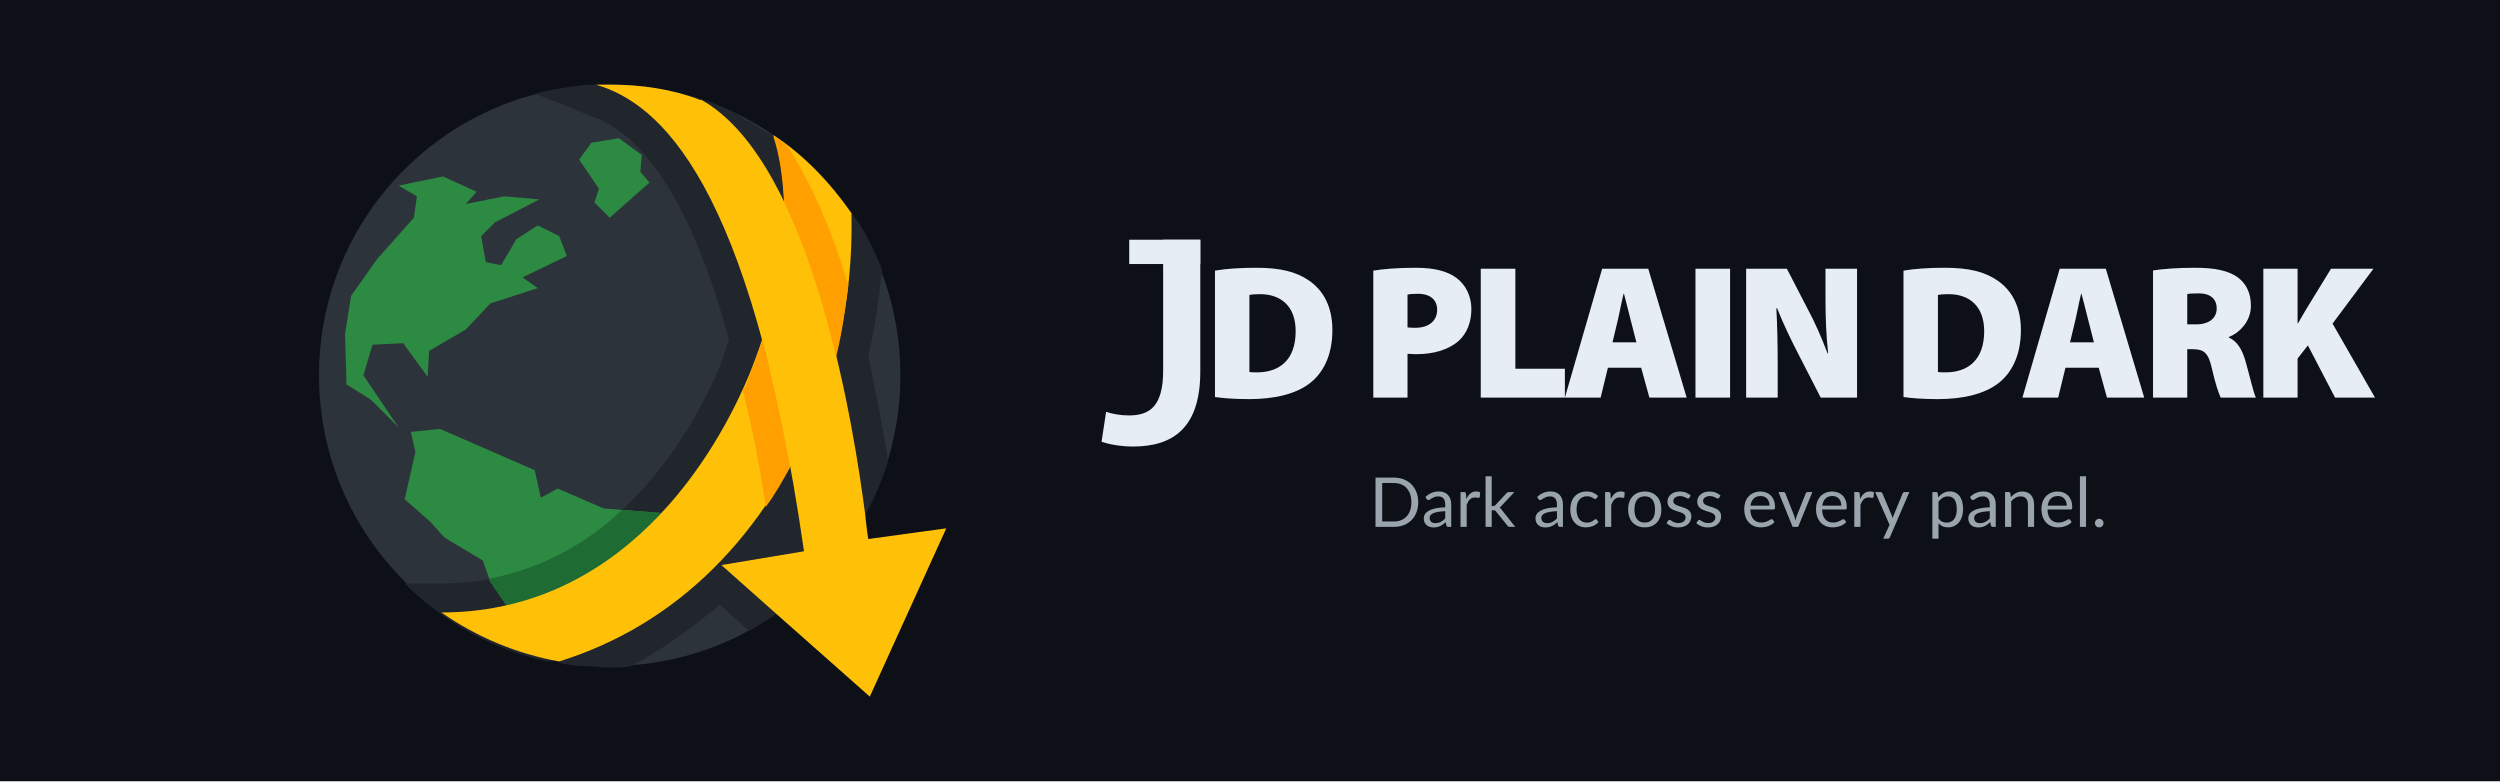
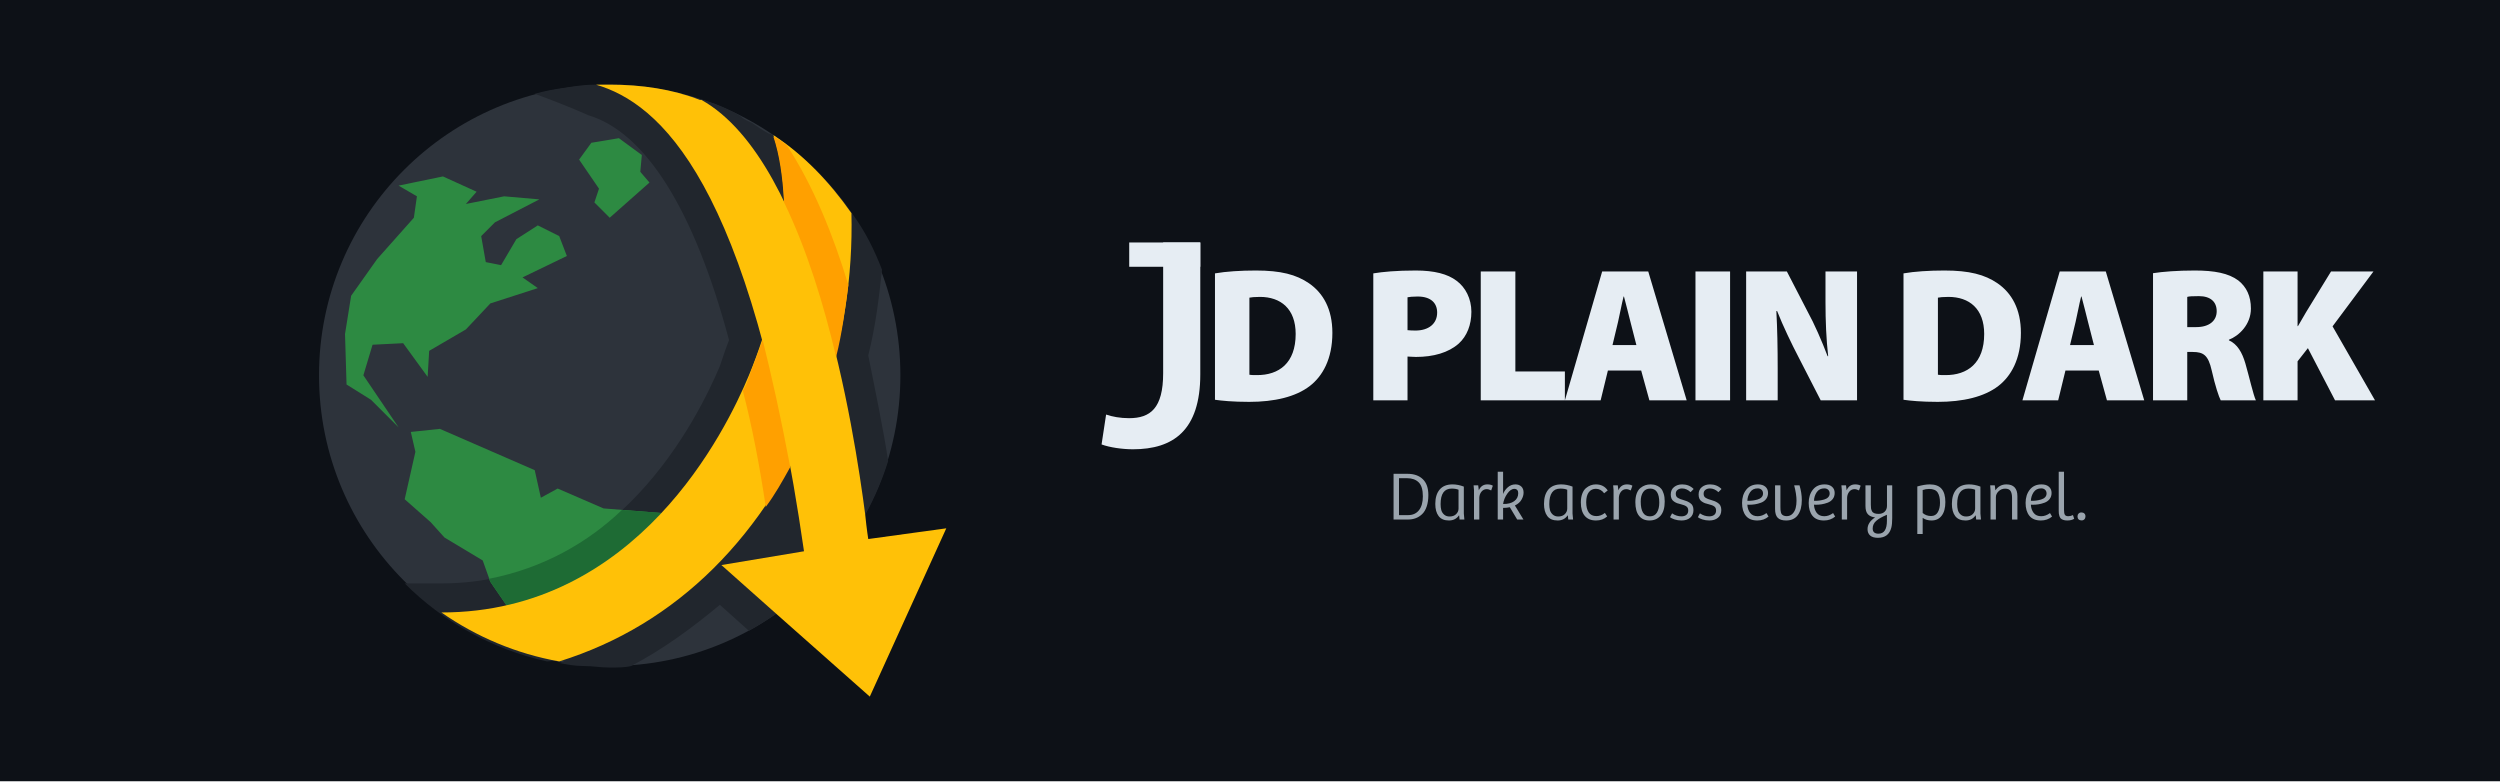
<svg xmlns="http://www.w3.org/2000/svg" width="1600" height="500" viewBox="0 0 1600 500" role="img" aria-label="JD PLAIN DARK">
  <rect width="1600" height="500" fill="#0d1117" />
  <svg x="165.0" y="15.0" width="470" height="470" viewBox="0 0 48 48">
    <path fill="#2d333b" d="M23 4A19 19 0 1 0 23 42A19 19 0 1 0 23 4Z" />
    <path fill="#21262d" d="M30.2,38l1.9,1.7c4.3-2.4,7.6-6.3,9.1-11.1c-0.3-2-0.8-4.4-1.3-6.9c0.5-2,0.7-3.8,0.9-5.6c-0.5-1.3-1.1-2.5-1.9-3.6c0,0,0,0,0,0c-1-1.5-2.2-2.8-3.5-3.9c-0.2,0-0.5-0.2-0.7-0.6c-0.3-0.2-0.6-0.4-0.9-0.6c0,0,0,0,0,0c0,0,0,0,0,0c-0.1-0.1-0.3-0.2-0.4-0.2c0,0,0,0,0,0c-0.4-0.2-0.8-0.5-1.1-0.7c-0.2-0.1-0.5-0.2-0.7-0.4c-0.1-0.1-0.2-0.1-0.3-0.2c0,0,0,0,0,0l0,0c-0.6-0.3-1.2-0.6-1.9-0.8c0,0,0,0,0,0C27.2,4.4,25.2,4,23,4c-0.1,0-0.2,0-0.3,0c-0.2,0.1-0.4,0.1-0.6,0c0,0,0,0,0,0c-0.7,0-1.4,0.1-2,0.2c0,0,0,0,0,0c-0.7,0.1-1.3,0.2-2,0.4C20.3,5.4,21.6,6,21.6,6c3.7,1.1,6.9,6.1,9.2,14.7c-0.2,0.5-0.4,1.1-0.6,1.7c-1.4,3.3-6.7,14.2-18.2,14.2l-2.4,0c0,0,0,0,0,0c2.5,2.5,5.7,4.3,9.3,5.1c1.1-0.1,1.5-0.1,0.8,0.1c0,0,0,0,0,0c0.5,0.1,1,0.2,1.6,0.2c0.6,0,1.1,0.1,1.7,0.1c0.5,0,1,0,1.4-0.1C26.5,40.9,28.4,39.5,30.2,38z" />
    <path fill="#2d8a42" d="M9.2,26.4l-1.8-1.8l-1.6-1l-0.1-3.3l0.4-2.5l1.7-2.4l2.4-2.7l0.2-1.4l-1.2-0.7l2.9-0.6l2.2,1l-0.7,0.8l2.5-0.5l2.3,0.2L15.5,13l-0.9,0.9l0.3,1.7l1,0.2l1-1.7l1.4-0.9l1.4,0.7l0.5,1.3l-2.9,1.4l1,0.7l-3.1,1L13.6,20l-2.4,1.4l-0.1,1.7l-1.6-2.2l-2,0.1l-0.6,2L9.2,26.4z M21.8,7.8l-0.8,1.1l1.3,1.9l-0.3,0.9l1,1l2.6-2.3l-0.6-0.7l0.1-1.1l-1.5-1.1L21.8,7.8z M14.7,35.1l0.5,1.4l1.1,1.6c4.3-1,7.6-3.4,10.1-6.1l-3.8-0.3l-3-1.3L18.5,31l-0.4-1.8l-6.2-2.7L10,26.7l0.3,1.3l-0.7,3.1l1.7,1.5l0.9,1L14.7,35.1z" />
    <path fill="#1e6b34" d="M26.4,32l-2.6-0.2c-2.2,2.1-5.1,3.8-8.7,4.5l0.1,0.2l1.1,1.6C20.6,37,24,34.6,26.4,32z" />
    <path fill="#FFC107" d="M36.7,24.9c1.6-4,2.2-8.5,2.1-12.5c-1.4-2-3.1-3.8-5.1-5.1c1.2,3.5,1,9.4-1.6,15.7c-1.5,3.6-7.3,15.5-20.1,15.5c2.3,1.6,4.9,2.7,7.7,3.2C27.4,39.3,33.2,33.5,36.7,24.9z" />
    <path fill="#FFC107" d="M45,33l-5,11l-6.1-5.4l-3.6-3.2l5.4-0.9C32.2,10.2,26.2,5.2,22.1,4c0.3,0,0.6,0,0.9,0c2.1,0,4.1,0.3,5.9,1L29,5c7.3,4.1,10,21.7,10.7,27.1c0.1,1,0.2,1.6,0.2,1.6L45,33z" />
    <path fill="#FFA000" d="M34.8,29c-0.5,0.9-1,1.8-1.6,2.6c-0.4-2.7-0.9-5.3-1.5-7.6c0.2-0.3,0.3-0.6,0.4-0.9c0.3-0.8,0.6-1.6,0.9-2.4C33.6,23.1,34.2,25.8,34.8,29z M38.6,17.1c-1-3.3-2.3-6.5-4-9.1c0,0-0.1-0.1-0.1-0.1c-0.3-0.2-0.5-0.4-0.8-0.5c0.4,1.2,0.6,2.6,0.7,4.3c1.5,3.1,2.6,6.7,3.4,10.1C38.2,20.2,38.4,18.6,38.6,17.1z" />
  </svg>
-   <g transform="translate(704.81 121.93) scale(0.64405)">
+   <g transform="translate(704.81 123.69) scale(0.64405)">
    <path d="M61.50 178.80C61.50 213.90 48.60 223.50 27.60 223.50C18.90 223.50 10.80 222.00 4.80 219.90L0.30 249.60C8.40 252.60 21.00 254.40 31.50 254.40C71.40 254.40 98.40 235.80 98.40 180.00L98.40 48.90L61.50 48.90ZM113.00 205.20C119.46 206.15 130.67 207.29 147.01 207.29C172.09 207.29 193.18 202.35 207.24 191.52C219.78 181.83 229.66 164.92 229.66 138.70C229.66 115.14 220.54 99.18 206.48 89.49C193.75 80.75 178.36 76.76 153.66 76.76C138.46 76.76 123.83 77.71 113.00 79.61ZM147.20 103.74C148.91 103.36 152.33 102.98 157.65 102.98C178.36 102.98 193.18 114.76 193.18 139.84C193.18 168.72 176.65 180.88 154.42 180.69C152.14 180.69 148.91 180.69 147.20 180.31ZM270.32 205.77L304.33 205.77L304.33 162.26C306.42 162.26 309.27 162.64 312.69 162.64C329.98 162.64 344.99 158.46 355.25 149.34C363.42 141.93 367.79 130.72 367.79 117.80C367.79 104.69 361.90 93.48 353.16 87.02C344.23 80.18 330.93 76.76 312.50 76.76C293.12 76.76 279.63 78.09 270.32 79.61ZM304.33 103.36C306.04 102.98 309.46 102.60 314.40 102.60C327.51 102.60 333.78 109.06 333.78 118.56C333.78 129.58 325.42 136.42 312.12 136.42C308.51 136.42 306.23 136.23 304.33 136.04ZM377.10 205.77L460.70 205.77L460.70 177.08L411.49 177.08L411.49 77.71L377.10 77.71ZM536.51 176.13L544.68 205.77L581.73 205.77L543.54 77.71L497.75 77.71L460.70 205.77L496.23 205.77L503.45 176.13ZM508.01 150.86L513.52 127.87C515.23 120.65 517.13 110.01 519.03 102.60L519.41 102.60C521.50 110.01 523.97 120.65 525.87 127.87L531.76 150.86ZM590.47 77.71L590.47 205.77L624.86 205.77L624.86 77.71ZM672.17 205.77L672.17 174.42C672.17 153.52 671.79 134.33 670.84 117.04L671.60 117.04C677.68 132.43 686.04 149.72 693.07 163.21L714.92 205.77L751.02 205.77L751.02 77.71L719.67 77.71L719.67 107.92C719.67 127.11 720.43 144.97 722.33 161.88L721.76 161.88C716.06 146.87 708.65 129.77 701.62 117.04L681.29 77.71L640.82 77.71L640.82 205.77ZM797.19 205.20C803.65 206.15 814.86 207.29 831.20 207.29C856.28 207.29 877.37 202.35 891.43 191.52C903.97 181.83 913.85 164.92 913.85 138.70C913.85 115.14 904.73 99.18 890.67 89.49C877.94 80.75 862.55 76.76 837.85 76.76C822.65 76.76 808.02 77.71 797.19 79.61ZM831.39 103.74C833.10 103.36 836.52 102.98 841.84 102.98C862.55 102.98 877.37 114.76 877.37 139.84C877.37 168.72 860.84 180.88 838.61 180.69C836.33 180.69 833.10 180.69 831.39 180.31ZM991.18 176.13L999.35 205.77L1036.40 205.77L998.21 77.71L952.42 77.71L915.37 205.77L950.90 205.77L958.12 176.13ZM962.68 150.86L968.19 127.87C969.90 120.65 971.80 110.01 973.70 102.60L974.08 102.60C976.17 110.01 978.64 120.65 980.54 127.87L986.43 150.86ZM1045.14 205.77L1079.15 205.77L1079.15 157.70L1084.66 157.70C1095.30 157.70 1100.05 160.93 1103.47 176.13C1107.08 192.09 1110.50 201.97 1112.40 205.77L1147.36 205.77C1144.89 200.83 1140.71 182.21 1136.91 169.10C1133.68 158.08 1128.93 149.91 1120.57 146.11L1120.57 145.54C1130.45 141.74 1142.42 130.53 1142.42 114.57C1142.42 102.22 1138.05 93.10 1129.88 86.64C1120.19 79.42 1106.13 76.76 1086.56 76.76C1069.46 76.76 1054.83 77.90 1045.14 79.42ZM1079.15 102.98C1080.86 102.41 1084.28 102.22 1090.74 102.22C1102.14 102.22 1108.41 107.73 1108.41 117.23C1108.41 126.73 1101.00 133.00 1088.08 133.00L1079.15 133.00ZM1154.77 205.77L1188.78 205.77L1188.78 167.01L1199.04 153.90L1226.02 205.77L1265.73 205.77L1223.55 132.24L1264.21 77.71L1222.03 77.71L1197.33 117.99C1194.67 122.55 1191.82 127.30 1189.16 132.05L1188.78 132.05L1188.78 77.71L1154.77 77.71Z" fill="#e6edf3" />
    <path d="M27.78 48.9 h70.62 v24.14 h-70.62 Z" fill="#e6edf3" />
  </g>
-   <path d="M907.66 321.45L907.66 321.45Q907.66 324.99 906.54 327.90Q905.41 330.80 903.37 332.87Q901.32 334.94 898.45 336.07Q895.58 337.20 892.10 337.20L892.10 337.20L880.33 337.20L880.33 305.68L892.10 305.68Q895.58 305.68 898.45 306.81Q901.32 307.94 903.37 310.02Q905.41 312.10 906.54 315.01Q907.66 317.91 907.66 321.45ZM903.28 321.45L903.28 321.45Q903.28 318.55 902.49 316.26Q901.70 313.97 900.24 312.39Q898.79 310.80 896.72 309.97Q894.66 309.13 892.10 309.13L892.10 309.13L884.60 309.13L884.60 333.75L892.10 333.75Q894.66 333.75 896.72 332.91Q898.79 332.08 900.24 330.51Q901.70 328.93 902.49 326.64Q903.28 324.36 903.28 321.45ZM924.95 331.79L924.95 327.17Q922.24 327.26 920.34 327.60Q918.44 327.94 917.24 328.49Q916.04 329.04 915.50 329.79Q914.96 330.54 914.96 331.46L914.96 331.46Q914.96 332.34 915.25 332.98Q915.53 333.62 916.03 334.03Q916.52 334.43 917.19 334.62Q917.87 334.81 918.64 334.81L918.64 334.81Q919.67 334.81 920.53 334.60Q921.39 334.39 922.14 333.99Q922.90 333.60 923.60 333.05Q924.29 332.50 924.95 331.79L924.95 331.79ZM913.00 319.32L912.30 318.06Q914.15 316.28 916.28 315.40Q918.42 314.52 921.01 314.52L921.01 314.52Q922.88 314.52 924.33 315.14Q925.79 315.75 926.78 316.85Q927.77 317.95 928.27 319.52Q928.78 321.08 928.78 322.95L928.78 322.95L928.78 337.20L927.04 337.20Q926.47 337.20 926.16 337.02Q925.85 336.83 925.68 336.28L925.68 336.28L925.24 334.17Q924.36 334.98 923.52 335.61Q922.68 336.24 921.76 336.67Q920.84 337.09 919.79 337.33Q918.75 337.56 917.47 337.56L917.47 337.56Q916.17 337.56 915.03 337.19Q913.88 336.83 913.04 336.10Q912.19 335.38 911.69 334.27Q911.20 333.16 911.20 331.64L911.20 331.64Q911.20 330.32 911.93 329.10Q912.65 327.88 914.28 326.93Q915.91 325.98 918.53 325.38Q921.14 324.77 924.95 324.69L924.95 324.69L924.95 322.95Q924.95 320.35 923.83 319.02Q922.71 317.69 920.55 317.69L920.55 317.69Q919.10 317.69 918.12 318.05Q917.14 318.42 916.42 318.87Q915.71 319.32 915.19 319.68Q914.68 320.04 914.17 320.04L914.17 320.04Q913.77 320.04 913.49 319.84Q913.20 319.63 913.00 319.32L913.00 319.32ZM938.19 316.00L938.46 319.38Q939.51 317.10 941.05 315.81Q942.59 314.52 944.82 314.52L944.82 314.52Q945.52 314.52 946.17 314.68Q946.82 314.83 947.32 315.16L947.32 315.16L947.04 318.09Q946.91 318.64 946.38 318.64L946.38 318.64Q946.07 318.64 945.48 318.50Q944.88 318.37 944.13 318.37L944.13 318.37Q943.08 318.37 942.25 318.68Q941.43 318.99 940.78 319.59Q940.13 320.20 939.61 321.09Q939.10 321.98 938.68 323.12L938.68 323.12L938.68 337.20L934.74 337.20L934.74 314.92L936.98 314.92Q937.62 314.92 937.86 315.16Q938.11 315.40 938.19 316.00L938.19 316.00ZM950.76 304.80L954.69 304.80L954.69 323.87L955.71 323.87Q956.15 323.87 956.44 323.75Q956.74 323.63 957.07 323.26L957.07 323.26L964.11 315.71Q964.42 315.34 964.76 315.13Q965.10 314.92 965.67 314.92L965.67 314.92L969.21 314.92L961.01 323.65Q960.41 324.40 959.73 324.82L959.73 324.82Q960.13 325.08 960.45 325.42Q960.77 325.76 961.05 326.20L961.05 326.20L969.76 337.20L966.27 337.20Q965.76 337.20 965.40 337.04Q965.03 336.87 964.77 336.43L964.77 336.43L957.44 327.30Q957.11 326.84 956.79 326.70Q956.48 326.56 955.82 326.56L955.82 326.56L954.69 326.56L954.69 337.20L950.76 337.20L950.76 304.80ZM996.45 331.79L996.45 327.17Q993.74 327.26 991.84 327.60Q989.94 327.94 988.74 328.49Q987.54 329.04 987.00 329.79Q986.46 330.54 986.46 331.46L986.46 331.46Q986.46 332.34 986.75 332.98Q987.03 333.62 987.53 334.03Q988.02 334.43 988.69 334.62Q989.37 334.81 990.14 334.81L990.14 334.81Q991.17 334.81 992.03 334.60Q992.89 334.39 993.64 333.99Q994.40 333.60 995.10 333.05Q995.79 332.50 996.45 331.79L996.45 331.79ZM984.50 319.32L983.80 318.06Q985.65 316.28 987.78 315.40Q989.92 314.52 992.51 314.52L992.51 314.52Q994.38 314.52 995.83 315.14Q997.29 315.75 998.28 316.85Q999.27 317.95 999.77 319.52Q1000.28 321.08 1000.28 322.95L1000.28 322.95L1000.28 337.20L998.54 337.20Q997.97 337.20 997.66 337.02Q997.35 336.83 997.18 336.28L997.18 336.28L996.74 334.17Q995.86 334.98 995.02 335.61Q994.18 336.24 993.26 336.67Q992.34 337.09 991.29 337.33Q990.25 337.56 988.97 337.56L988.97 337.56Q987.67 337.56 986.53 337.19Q985.38 336.83 984.54 336.10Q983.69 335.38 983.19 334.27Q982.70 333.16 982.70 331.64L982.70 331.64Q982.70 330.32 983.43 329.10Q984.15 327.88 985.78 326.93Q987.41 325.98 990.03 325.38Q992.64 324.77 996.45 324.69L996.45 324.69L996.45 322.95Q996.45 320.35 995.33 319.02Q994.21 317.69 992.05 317.69L992.05 317.69Q990.60 317.69 989.62 318.05Q988.64 318.42 987.92 318.87Q987.21 319.32 986.69 319.68Q986.18 320.04 985.67 320.04L985.67 320.04Q985.27 320.04 984.99 319.84Q984.70 319.63 984.50 319.32L984.50 319.32ZM1022.78 317.47L1021.75 318.88Q1021.57 319.12 1021.40 319.25Q1021.22 319.38 1020.91 319.38L1020.91 319.38Q1020.58 319.38 1020.19 319.11Q1019.79 318.83 1019.21 318.50Q1018.63 318.17 1017.78 317.90Q1016.93 317.62 1015.70 317.62L1015.70 317.62Q1014.05 317.62 1012.80 318.21Q1011.54 318.79 1010.70 319.89Q1009.85 320.99 1009.42 322.55Q1008.99 324.11 1008.99 326.05L1008.99 326.05Q1008.99 328.07 1009.45 329.65Q1009.91 331.22 1010.76 332.29Q1011.61 333.35 1012.81 333.92Q1014.01 334.48 1015.50 334.48L1015.50 334.48Q1016.93 334.48 1017.86 334.14Q1018.78 333.79 1019.38 333.38Q1019.99 332.96 1020.40 332.62Q1020.80 332.28 1021.20 332.28L1021.20 332.28Q1021.68 332.28 1021.95 332.65L1021.95 332.65L1023.05 334.08Q1022.32 334.98 1021.40 335.62Q1020.47 336.26 1019.41 336.69Q1018.34 337.12 1017.17 337.31Q1016.01 337.51 1014.80 337.51L1014.80 337.51Q1012.71 337.51 1010.92 336.74Q1009.12 335.97 1007.80 334.51Q1006.48 333.05 1005.73 330.91Q1004.99 328.78 1004.99 326.05L1004.99 326.05Q1004.99 323.56 1005.68 321.45Q1006.37 319.34 1007.70 317.81Q1009.03 316.28 1010.98 315.42Q1012.93 314.57 1015.46 314.57L1015.46 314.57Q1017.81 314.57 1019.61 315.33Q1021.40 316.08 1022.78 317.47L1022.78 317.47ZM1030.70 316.00L1030.97 319.38Q1032.02 317.10 1033.56 315.81Q1035.10 314.52 1037.33 314.52L1037.33 314.52Q1038.03 314.52 1038.68 314.68Q1039.33 314.83 1039.83 315.16L1039.83 315.16L1039.55 318.09Q1039.42 318.64 1038.89 318.64L1038.89 318.64Q1038.58 318.64 1037.99 318.50Q1037.39 318.37 1036.64 318.37L1036.64 318.37Q1035.59 318.37 1034.76 318.68Q1033.94 318.99 1033.29 319.59Q1032.64 320.20 1032.12 321.09Q1031.61 321.98 1031.19 323.12L1031.19 323.12L1031.19 337.20L1027.25 337.20L1027.25 314.92L1029.49 314.92Q1030.13 314.92 1030.37 315.16Q1030.62 315.40 1030.70 316.00L1030.70 316.00ZM1052.66 314.57L1052.66 314.57Q1055.10 314.57 1057.06 315.38Q1059.02 316.19 1060.40 317.69Q1061.79 319.19 1062.53 321.31Q1063.26 323.43 1063.26 326.05L1063.26 326.05Q1063.26 328.69 1062.53 330.80Q1061.79 332.91 1060.40 334.41Q1059.02 335.91 1057.06 336.71Q1055.10 337.51 1052.66 337.51L1052.66 337.51Q1050.20 337.51 1048.23 336.71Q1046.26 335.91 1044.87 334.41Q1043.49 332.91 1042.75 330.80Q1042.01 328.69 1042.01 326.05L1042.01 326.05Q1042.01 323.43 1042.75 321.31Q1043.49 319.19 1044.87 317.69Q1046.26 316.19 1048.23 315.38Q1050.20 314.57 1052.66 314.57ZM1052.66 334.45L1052.66 334.45Q1055.96 334.45 1057.59 332.24Q1059.22 330.03 1059.22 326.07L1059.22 326.07Q1059.22 322.09 1057.59 319.87Q1055.96 317.65 1052.66 317.65L1052.66 317.65Q1050.99 317.65 1049.75 318.22Q1048.50 318.79 1047.68 319.87Q1046.85 320.95 1046.45 322.52Q1046.04 324.09 1046.04 326.07L1046.04 326.07Q1046.04 330.03 1047.68 332.24Q1049.32 334.45 1052.66 334.45ZM1082.07 317.16L1081.19 318.59Q1080.93 319.08 1080.38 319.08L1080.38 319.08Q1080.05 319.08 1079.63 318.83Q1079.21 318.59 1078.61 318.30Q1078.00 318.00 1077.17 317.75Q1076.33 317.49 1075.19 317.49L1075.19 317.49Q1074.20 317.49 1073.41 317.75Q1072.61 318.00 1072.05 318.44Q1071.49 318.88 1071.20 319.46Q1070.90 320.04 1070.90 320.73L1070.90 320.73Q1070.90 321.58 1071.39 322.16Q1071.89 322.73 1072.70 323.15Q1073.52 323.56 1074.55 323.88Q1075.58 324.20 1076.67 324.57Q1077.76 324.93 1078.80 325.37Q1079.83 325.81 1080.64 326.47Q1081.46 327.13 1081.95 328.09Q1082.45 329.04 1082.45 330.38L1082.45 330.38Q1082.45 331.92 1081.90 333.23Q1081.35 334.54 1080.27 335.50Q1079.19 336.46 1077.63 337.01Q1076.07 337.56 1074.02 337.56L1074.02 337.56Q1071.69 337.56 1069.80 336.80Q1067.91 336.04 1066.59 334.85L1066.59 334.85L1067.51 333.35Q1067.69 333.07 1067.93 332.91Q1068.17 332.76 1068.54 332.76L1068.54 332.76Q1068.94 332.76 1069.38 333.07Q1069.82 333.38 1070.45 333.75Q1071.07 334.12 1071.98 334.43Q1072.88 334.74 1074.22 334.74L1074.22 334.74Q1075.36 334.74 1076.22 334.44Q1077.08 334.15 1077.65 333.64Q1078.22 333.13 1078.50 332.47Q1078.77 331.81 1078.77 331.07L1078.77 331.07Q1078.77 330.14 1078.28 329.54Q1077.78 328.93 1076.97 328.50Q1076.16 328.07 1075.11 327.76Q1074.07 327.44 1072.98 327.08Q1071.89 326.73 1070.84 326.28Q1069.80 325.83 1068.98 325.15Q1068.17 324.47 1067.68 323.47Q1067.18 322.46 1067.18 321.03L1067.18 321.03Q1067.18 319.76 1067.71 318.58Q1068.24 317.40 1069.25 316.51Q1070.26 315.62 1071.73 315.09Q1073.21 314.57 1075.10 314.57L1075.10 314.57Q1077.30 314.57 1079.05 315.26Q1080.80 315.95 1082.07 317.16L1082.07 317.16ZM1101.13 317.16L1100.25 318.59Q1099.98 319.08 1099.43 319.08L1099.43 319.08Q1099.10 319.08 1098.68 318.83Q1098.27 318.59 1097.66 318.30Q1097.06 318.00 1096.22 317.75Q1095.38 317.49 1094.24 317.49L1094.24 317.49Q1093.25 317.49 1092.46 317.75Q1091.67 318.00 1091.11 318.44Q1090.54 318.88 1090.25 319.46Q1089.95 320.04 1089.95 320.73L1089.95 320.73Q1089.95 321.58 1090.45 322.16Q1090.94 322.73 1091.75 323.15Q1092.57 323.56 1093.60 323.88Q1094.64 324.20 1095.73 324.57Q1096.81 324.93 1097.85 325.37Q1098.88 325.81 1099.70 326.47Q1100.51 327.13 1101.01 328.09Q1101.50 329.04 1101.50 330.38L1101.50 330.38Q1101.50 331.92 1100.95 333.23Q1100.40 334.54 1099.32 335.50Q1098.24 336.46 1096.68 337.01Q1095.12 337.56 1093.07 337.56L1093.07 337.56Q1090.74 337.56 1088.85 336.80Q1086.96 336.04 1085.64 334.85L1085.64 334.85L1086.56 333.35Q1086.74 333.07 1086.98 332.91Q1087.22 332.76 1087.60 332.76L1087.60 332.76Q1087.99 332.76 1088.43 333.07Q1088.87 333.38 1089.50 333.75Q1090.13 334.12 1091.03 334.43Q1091.93 334.74 1093.27 334.74L1093.27 334.74Q1094.42 334.74 1095.27 334.44Q1096.13 334.15 1096.70 333.64Q1097.28 333.13 1097.55 332.47Q1097.83 331.81 1097.83 331.07L1097.83 331.07Q1097.83 330.14 1097.33 329.54Q1096.84 328.93 1096.02 328.50Q1095.21 328.07 1094.16 327.76Q1093.12 327.44 1092.03 327.08Q1090.94 326.73 1089.90 326.28Q1088.85 325.83 1088.04 325.15Q1087.22 324.47 1086.73 323.47Q1086.23 322.46 1086.23 321.03L1086.23 321.03Q1086.23 319.76 1086.76 318.58Q1087.29 317.40 1088.30 316.51Q1089.31 315.62 1090.79 315.09Q1092.26 314.57 1094.15 314.57L1094.15 314.57Q1096.35 314.57 1098.10 315.26Q1099.85 315.95 1101.13 317.16L1101.13 317.16ZM1120.31 323.63L1132.50 323.63Q1132.50 322.27 1132.11 321.13Q1131.73 320.00 1130.99 319.18Q1130.25 318.35 1129.20 317.90Q1128.14 317.45 1126.80 317.45L1126.80 317.45Q1123.98 317.45 1122.35 319.09Q1120.71 320.73 1120.31 323.63L1120.31 323.63ZM1134.57 332.65L1135.67 334.08Q1134.94 334.96 1133.93 335.61Q1132.92 336.26 1131.76 336.68Q1130.61 337.09 1129.37 337.30Q1128.14 337.51 1126.93 337.51L1126.93 337.51Q1124.62 337.51 1122.67 336.73Q1120.73 335.95 1119.31 334.44Q1117.89 332.94 1117.10 330.71Q1116.31 328.49 1116.31 325.61L1116.31 325.61Q1116.31 323.28 1117.02 321.25Q1117.74 319.23 1119.08 317.75Q1120.42 316.26 1122.36 315.41Q1124.29 314.57 1126.71 314.57L1126.71 314.57Q1128.71 314.57 1130.42 315.24Q1132.12 315.91 1133.37 317.17Q1134.61 318.44 1135.31 320.30Q1136.02 322.16 1136.02 324.53L1136.02 324.53Q1136.02 325.46 1135.82 325.76Q1135.62 326.07 1135.07 326.07L1135.07 326.07L1120.18 326.07Q1120.24 328.18 1120.76 329.75Q1121.28 331.31 1122.20 332.35Q1123.13 333.40 1124.40 333.92Q1125.68 334.43 1127.26 334.43L1127.26 334.43Q1128.74 334.43 1129.80 334.09Q1130.87 333.75 1131.64 333.35Q1132.41 332.96 1132.93 332.62Q1133.44 332.28 1133.82 332.28L1133.82 332.28Q1134.30 332.28 1134.57 332.65L1134.57 332.65ZM1156.85 314.92L1159.91 314.92L1150.82 337.20L1147.30 337.20L1138.22 314.92L1141.41 314.92Q1141.89 314.92 1142.20 315.16Q1142.51 315.40 1142.62 315.73L1142.62 315.73L1148.27 330.08Q1148.54 330.89 1148.73 331.66Q1148.93 332.43 1149.11 333.20L1149.11 333.20Q1149.28 332.43 1149.48 331.66Q1149.68 330.89 1149.97 330.08L1149.97 330.08L1155.69 315.73Q1155.82 315.38 1156.13 315.15Q1156.43 314.92 1156.85 314.92L1156.85 314.92ZM1166.25 323.63L1178.43 323.63Q1178.43 322.27 1178.05 321.13Q1177.66 320.00 1176.93 319.18Q1176.19 318.35 1175.13 317.90Q1174.08 317.45 1172.74 317.45L1172.74 317.45Q1169.92 317.45 1168.28 319.09Q1166.64 320.73 1166.25 323.63L1166.25 323.63ZM1180.50 332.65L1181.60 334.08Q1180.88 334.96 1179.86 335.61Q1178.85 336.26 1177.70 336.68Q1176.54 337.09 1175.31 337.30Q1174.08 337.51 1172.87 337.51L1172.87 337.51Q1170.56 337.51 1168.61 336.73Q1166.66 335.95 1165.24 334.44Q1163.83 332.94 1163.03 330.71Q1162.24 328.49 1162.24 325.61L1162.24 325.61Q1162.24 323.28 1162.96 321.25Q1163.67 319.23 1165.01 317.75Q1166.36 316.26 1168.29 315.41Q1170.23 314.57 1172.65 314.57L1172.65 314.57Q1174.65 314.57 1176.36 315.24Q1178.06 315.91 1179.30 317.17Q1180.55 318.44 1181.25 320.30Q1181.95 322.16 1181.95 324.53L1181.95 324.53Q1181.95 325.46 1181.76 325.76Q1181.56 326.07 1181.01 326.07L1181.01 326.07L1166.11 326.07Q1166.18 328.18 1166.70 329.75Q1167.21 331.31 1168.14 332.35Q1169.06 333.40 1170.34 333.92Q1171.61 334.43 1173.20 334.43L1173.20 334.43Q1174.67 334.43 1175.74 334.09Q1176.81 333.75 1177.58 333.35Q1178.35 332.96 1178.86 332.62Q1179.38 332.28 1179.75 332.28L1179.75 332.28Q1180.24 332.28 1180.50 332.65L1180.50 332.65ZM1190.20 316.00L1190.47 319.38Q1191.52 317.10 1193.06 315.81Q1194.60 314.52 1196.83 314.52L1196.83 314.52Q1197.53 314.52 1198.18 314.68Q1198.83 314.83 1199.33 315.16L1199.33 315.16L1199.05 318.09Q1198.92 318.64 1198.39 318.64L1198.39 318.64Q1198.08 318.64 1197.49 318.50Q1196.89 318.37 1196.14 318.37L1196.14 318.37Q1195.09 318.37 1194.26 318.68Q1193.44 318.99 1192.79 319.59Q1192.14 320.20 1191.62 321.09Q1191.11 321.98 1190.69 323.12L1190.69 323.12L1190.69 337.20L1186.75 337.20L1186.75 314.92L1188.99 314.92Q1189.63 314.92 1189.87 315.16Q1190.12 315.40 1190.20 316.00L1190.20 316.00ZM1218.89 314.92L1221.99 314.92L1209.56 343.78Q1209.37 344.22 1209.07 344.49Q1208.77 344.75 1208.16 344.75L1208.16 344.75L1205.25 344.75L1209.32 335.91L1200.13 314.92L1203.51 314.92Q1204.02 314.92 1204.32 315.17Q1204.61 315.42 1204.72 315.73L1204.72 315.73L1210.69 329.77Q1211.04 330.69 1211.28 331.70L1211.28 331.70Q1211.59 330.67 1211.94 329.75L1211.94 329.75L1217.73 315.73Q1217.86 315.38 1218.18 315.15Q1218.50 314.92 1218.89 314.92L1218.89 314.92ZM1240.65 321.06L1240.65 331.84Q1241.73 333.29 1243.00 333.88Q1244.28 334.48 1245.86 334.48L1245.86 334.48Q1248.99 334.48 1250.66 332.25Q1252.33 330.03 1252.33 325.92L1252.33 325.92Q1252.33 323.74 1251.95 322.18Q1251.56 320.62 1250.84 319.62Q1250.11 318.61 1249.05 318.15Q1248.00 317.69 1246.66 317.69L1246.66 317.69Q1244.74 317.69 1243.30 318.57Q1241.86 319.45 1240.65 321.06L1240.65 321.06ZM1240.10 315.73L1240.45 318.37Q1241.86 316.63 1243.71 315.58Q1245.56 314.52 1247.93 314.52L1247.93 314.52Q1249.87 314.52 1251.43 315.26Q1252.99 316.00 1254.09 317.44Q1255.19 318.88 1255.79 321.01Q1256.38 323.15 1256.38 325.92L1256.38 325.92Q1256.38 328.38 1255.72 330.51Q1255.06 332.63 1253.82 334.18Q1252.57 335.73 1250.78 336.62Q1248.99 337.51 1246.74 337.51L1246.74 337.51Q1244.70 337.51 1243.23 336.82Q1241.77 336.13 1240.65 334.89L1240.65 334.89L1240.65 344.75L1236.71 344.75L1236.71 314.92L1239.07 314.92Q1239.90 314.92 1240.10 315.73L1240.10 315.73ZM1273.45 331.79L1273.45 327.17Q1270.75 327.26 1268.84 327.60Q1266.94 327.94 1265.74 328.49Q1264.54 329.04 1264.00 329.79Q1263.46 330.54 1263.46 331.46L1263.46 331.46Q1263.46 332.34 1263.75 332.98Q1264.04 333.62 1264.53 334.03Q1265.03 334.43 1265.70 334.62Q1266.37 334.81 1267.14 334.81L1267.14 334.81Q1268.17 334.81 1269.03 334.60Q1269.89 334.39 1270.65 333.99Q1271.41 333.60 1272.10 333.05Q1272.79 332.50 1273.45 331.79L1273.45 331.79ZM1261.51 319.32L1260.80 318.06Q1262.65 316.28 1264.78 315.40Q1266.92 314.52 1269.51 314.52L1269.51 314.52Q1271.38 314.52 1272.84 315.14Q1274.29 315.75 1275.28 316.85Q1276.27 317.95 1276.77 319.52Q1277.28 321.08 1277.28 322.95L1277.28 322.95L1277.28 337.20L1275.54 337.20Q1274.97 337.20 1274.66 337.02Q1274.35 336.83 1274.18 336.28L1274.18 336.28L1273.74 334.17Q1272.86 334.98 1272.02 335.61Q1271.19 336.24 1270.26 336.67Q1269.34 337.09 1268.29 337.33Q1267.25 337.56 1265.97 337.56L1265.97 337.56Q1264.67 337.56 1263.53 337.19Q1262.39 336.83 1261.54 336.10Q1260.69 335.38 1260.20 334.27Q1259.70 333.16 1259.70 331.64L1259.70 331.64Q1259.70 330.32 1260.43 329.10Q1261.15 327.88 1262.78 326.93Q1264.41 325.98 1267.03 325.38Q1269.65 324.77 1273.45 324.69L1273.45 324.69L1273.45 322.95Q1273.45 320.35 1272.33 319.02Q1271.21 317.69 1269.05 317.69L1269.05 317.69Q1267.60 317.69 1266.62 318.05Q1265.64 318.42 1264.93 318.87Q1264.21 319.32 1263.69 319.68Q1263.18 320.04 1262.67 320.04L1262.67 320.04Q1262.28 320.04 1261.99 319.84Q1261.70 319.63 1261.51 319.32L1261.51 319.32ZM1286.63 315.73L1286.94 318.15Q1287.66 317.34 1288.48 316.68Q1289.29 316.02 1290.20 315.55Q1291.12 315.07 1292.14 314.82Q1293.16 314.57 1294.35 314.57L1294.35 314.57Q1296.18 314.57 1297.57 315.17Q1298.97 315.78 1299.91 316.89Q1300.84 318.00 1301.33 319.56Q1301.81 321.12 1301.81 323.01L1301.81 323.01L1301.81 337.20L1297.87 337.20L1297.87 323.01Q1297.87 320.48 1296.72 319.09Q1295.56 317.69 1293.21 317.69L1293.21 317.69Q1291.47 317.69 1289.96 318.53Q1288.46 319.36 1287.18 320.79L1287.18 320.79L1287.18 337.20L1283.24 337.20L1283.24 314.92L1285.60 314.92Q1286.43 314.92 1286.63 315.73L1286.63 315.73ZM1310.52 323.63L1322.71 323.63Q1322.71 322.27 1322.32 321.13Q1321.94 320.00 1321.20 319.18Q1320.47 318.35 1319.41 317.90Q1318.35 317.45 1317.01 317.45L1317.01 317.45Q1314.20 317.45 1312.56 319.09Q1310.92 320.73 1310.52 323.63L1310.52 323.63ZM1324.78 332.65L1325.88 334.08Q1325.15 334.96 1324.14 335.61Q1323.13 336.26 1321.97 336.68Q1320.82 337.09 1319.59 337.30Q1318.35 337.51 1317.14 337.51L1317.14 337.51Q1314.83 337.51 1312.89 336.73Q1310.94 335.95 1309.52 334.44Q1308.10 332.94 1307.31 330.71Q1306.52 328.49 1306.52 325.61L1306.52 325.61Q1306.52 323.28 1307.23 321.25Q1307.95 319.23 1309.29 317.75Q1310.63 316.26 1312.57 315.41Q1314.50 314.57 1316.92 314.57L1316.92 314.57Q1318.93 314.57 1320.63 315.24Q1322.34 315.91 1323.58 317.17Q1324.82 318.44 1325.53 320.30Q1326.23 322.16 1326.23 324.53L1326.23 324.53Q1326.23 325.46 1326.03 325.76Q1325.83 326.07 1325.28 326.07L1325.28 326.07L1310.39 326.07Q1310.46 328.18 1310.97 329.75Q1311.49 331.31 1312.41 332.35Q1313.34 333.40 1314.61 333.92Q1315.89 334.43 1317.47 334.43L1317.47 334.43Q1318.95 334.43 1320.01 334.09Q1321.08 333.75 1321.85 333.35Q1322.62 332.96 1323.14 332.62Q1323.66 332.28 1324.03 332.28L1324.03 332.28Q1324.51 332.28 1324.78 332.65L1324.78 332.65ZM1331.16 304.80L1335.07 304.80L1335.07 337.20L1331.16 337.20L1331.16 304.80ZM1340.75 334.78L1340.75 334.78Q1340.75 334.21 1340.96 333.71Q1341.17 333.20 1341.53 332.83Q1341.89 332.45 1342.40 332.23Q1342.91 332.01 1343.48 332.01L1343.48 332.01Q1344.05 332.01 1344.56 332.23Q1345.06 332.45 1345.44 332.83Q1345.81 333.20 1346.03 333.71Q1346.25 334.21 1346.25 334.78L1346.25 334.78Q1346.25 335.38 1346.03 335.87Q1345.81 336.37 1345.44 336.74Q1345.06 337.12 1344.56 337.33Q1344.05 337.53 1343.48 337.53L1343.48 337.53Q1342.91 337.53 1342.40 337.33Q1341.89 337.12 1341.53 336.74Q1341.17 336.37 1340.96 335.87Q1340.75 335.38 1340.75 334.78Z" fill="#9aa4ad" />
+   <path d="M901.08 332.50L891.88 332.50L891.88 303.24L900.82 303.24Q907.06 303.24 910.61 306.69Q914.15 310.14 914.15 316.79L914.15 316.79Q914.15 321.01 913.09 324.14Q912.04 327.26 910.17 329.04Q908.30 330.82 906.03 331.66Q903.76 332.50 901.08 332.50L901.08 332.50ZM900.55 306.05L895.36 306.05L895.36 329.68L901.17 329.68Q905.61 329.68 908.12 326.56Q910.63 323.43 910.63 317.62L910.63 317.62Q910.63 311.33 907.94 308.69Q905.26 306.05 900.55 306.05L900.55 306.05ZM936.85 311.42L936.85 311.42L936.85 328.67L937.20 332.50L934.12 332.50L933.86 329.90L933.73 329.86Q931.48 333.11 927.30 333.11L927.30 333.11Q922.86 333.11 920.73 330.30Q918.59 327.48 918.59 322.51L918.59 322.51Q918.59 316.57 921.41 313.29Q924.22 310.01 929.64 310.01L929.64 310.01Q933.11 310.01 936.85 311.42ZM933.46 325.54L933.46 325.54L933.46 313.44Q931.79 312.70 929.06 312.70L929.06 312.70Q921.98 312.70 921.98 322.64L921.98 322.64Q921.98 324.80 922.42 326.45Q922.86 328.10 924.22 329.33Q925.59 330.56 927.74 330.56L927.74 330.56Q930.38 330.56 931.92 329.04Q933.46 327.52 933.46 325.54ZM946.75 318.55L946.75 318.55L946.75 332.50L943.36 332.50L943.36 313.62L943.10 310.63L946.05 310.63L946.44 313.80Q948.07 310.01 951.94 310.01L951.94 310.01Q954.10 310.01 955.42 310.85L955.42 310.85L954.36 313.88Q952.78 313.05 951.50 313.05L951.50 313.05Q949.48 313.05 948.16 314.65Q946.84 316.26 946.75 318.55ZM975.09 315.25L975.09 315.25Q975.09 317.45 973.77 319.78Q972.45 322.11 969.54 323.52L969.54 323.52L975.00 332.50L971.00 332.50L966.29 324.62Q964.18 325.06 961.98 325.06L961.98 325.06L961.98 332.50L958.54 332.50L958.54 301.92L961.98 301.92L961.98 316.17Q962.94 313.66 965.03 311.84Q967.12 310.01 969.90 310.01L969.90 310.01Q972.14 310.01 973.61 311.35Q975.09 312.70 975.09 315.25ZM971.66 315.60L971.66 315.60Q971.66 314.28 971.00 313.58Q970.34 312.87 969.19 312.87L969.19 312.87Q966.82 312.87 964.66 315.95Q962.50 319.03 961.98 322.55L961.98 322.55Q966.46 322.64 969.06 320.77Q971.66 318.90 971.66 315.60ZM1006.42 311.42L1006.42 311.42L1006.42 328.67L1006.77 332.50L1003.69 332.50L1003.42 329.90L1003.29 329.86Q1001.05 333.11 996.87 333.11L996.87 333.11Q992.42 333.11 990.29 330.30Q988.16 327.48 988.16 322.51L988.16 322.51Q988.16 316.57 990.97 313.29Q993.79 310.01 999.20 310.01L999.20 310.01Q1002.68 310.01 1006.42 311.42ZM1003.03 325.54L1003.03 325.54L1003.03 313.44Q1001.36 312.70 998.63 312.70L998.63 312.70Q991.54 312.70 991.54 322.64L991.54 322.64Q991.54 324.80 991.98 326.45Q992.42 328.10 993.79 329.33Q995.15 330.56 997.31 330.56L997.31 330.56Q999.95 330.56 1001.49 329.04Q1003.03 327.52 1003.03 325.54ZM1021.73 330.30L1021.73 330.30Q1024.59 330.30 1027.14 328.27L1027.14 328.27L1028.59 330.52Q1025.73 333.11 1021.46 333.11L1021.46 333.11Q1016.71 333.11 1014.23 330.14Q1011.74 327.17 1011.74 321.54L1011.74 321.54Q1011.74 318.37 1012.64 316.00Q1013.54 313.62 1015.02 312.39Q1016.49 311.16 1018.08 310.58Q1019.66 310.01 1021.33 310.01L1021.33 310.01Q1026.35 310.01 1028.94 313.88L1028.94 313.88L1026.66 315.69Q1024.50 312.83 1021.38 312.83L1021.38 312.83Q1018.56 312.83 1016.87 314.98Q1015.17 317.14 1015.17 321.41L1015.17 321.41Q1015.17 325.54 1016.76 327.92Q1018.34 330.30 1021.73 330.30ZM1036.07 318.55L1036.07 318.55L1036.07 332.50L1032.68 332.50L1032.68 313.62L1032.42 310.63L1035.37 310.63L1035.76 313.80Q1037.39 310.01 1041.26 310.01L1041.26 310.01Q1043.42 310.01 1044.74 310.85L1044.74 310.85L1043.68 313.88Q1042.10 313.05 1040.82 313.05L1040.82 313.05Q1038.80 313.05 1037.48 314.65Q1036.16 316.26 1036.07 318.55ZM1055.96 330.47L1055.96 330.47Q1058.95 330.47 1060.45 328.01Q1061.94 325.54 1061.94 321.67L1061.94 321.67Q1061.94 312.70 1056.14 312.70L1056.14 312.70Q1053.14 312.70 1051.60 314.96Q1050.06 317.23 1050.06 320.97L1050.06 320.97Q1050.06 330.47 1055.96 330.47ZM1046.63 321.41L1046.63 321.41Q1046.63 318.15 1047.51 315.82Q1048.39 313.49 1049.91 312.28Q1051.43 311.07 1053.01 310.54Q1054.60 310.01 1056.40 310.01L1056.40 310.01Q1057.50 310.01 1058.51 310.19Q1059.52 310.36 1060.87 311.02Q1062.21 311.68 1063.15 312.78Q1064.10 313.88 1064.76 316.00Q1065.42 318.11 1065.42 320.92L1065.42 320.92Q1065.42 327.04 1062.74 330.08Q1060.05 333.11 1055.65 333.11L1055.65 333.11Q1051.38 333.11 1049.01 330.16Q1046.63 327.22 1046.63 321.41ZM1068.81 331.00L1068.81 331.00L1070.13 328.54Q1072.94 330.47 1076.11 330.47L1076.11 330.47Q1078.05 330.47 1079.26 329.53Q1080.47 328.58 1080.47 326.73L1080.47 326.73Q1080.47 324.97 1079.32 324.14Q1078.18 323.30 1075.94 322.77L1075.94 322.77Q1074.40 322.42 1073.38 322.05Q1072.37 321.67 1071.34 320.97Q1070.30 320.26 1069.80 319.16Q1069.29 318.06 1069.29 316.48L1069.29 316.48Q1069.29 313.36 1071.43 311.68Q1073.56 310.01 1076.64 310.01L1076.64 310.01Q1081.00 310.01 1083.94 312.96L1083.94 312.96L1081.96 314.98Q1079.46 312.61 1076.51 312.61L1076.51 312.61Q1074.88 312.61 1073.69 313.47Q1072.50 314.32 1072.50 316.00L1072.50 316.00Q1072.50 316.92 1072.83 317.58Q1073.16 318.24 1073.96 318.70Q1074.75 319.16 1075.32 319.36Q1075.89 319.56 1077.17 319.96L1077.17 319.96Q1078.80 320.44 1079.63 320.79Q1080.47 321.14 1081.61 321.87Q1082.76 322.60 1083.28 323.72Q1083.81 324.84 1083.81 326.42L1083.81 326.42Q1083.81 329.59 1081.70 331.35Q1079.59 333.11 1076.16 333.11L1076.16 333.11Q1073.74 333.11 1071.71 332.43Q1069.69 331.75 1068.81 331.00ZM1086.63 331.00L1086.63 331.00L1087.95 328.54Q1090.76 330.47 1093.93 330.47L1093.93 330.47Q1095.87 330.47 1097.08 329.53Q1098.29 328.58 1098.29 326.73L1098.29 326.73Q1098.29 324.97 1097.14 324.14Q1096.00 323.30 1093.76 322.77L1093.76 322.77Q1092.22 322.42 1091.20 322.05Q1090.19 321.67 1089.16 320.97Q1088.12 320.26 1087.62 319.16Q1087.11 318.06 1087.11 316.48L1087.11 316.48Q1087.11 313.36 1089.25 311.68Q1091.38 310.01 1094.46 310.01L1094.46 310.01Q1098.82 310.01 1101.76 312.96L1101.76 312.96L1099.78 314.98Q1097.28 312.61 1094.33 312.61L1094.33 312.61Q1092.70 312.61 1091.51 313.47Q1090.32 314.32 1090.32 316.00L1090.32 316.00Q1090.32 316.92 1090.65 317.58Q1090.98 318.24 1091.78 318.70Q1092.57 319.16 1093.14 319.36Q1093.71 319.56 1094.99 319.96L1094.99 319.96Q1096.62 320.44 1097.45 320.79Q1098.29 321.14 1099.43 321.87Q1100.58 322.60 1101.10 323.72Q1101.63 324.84 1101.63 326.42L1101.63 326.42Q1101.63 329.59 1099.52 331.35Q1097.41 333.11 1093.98 333.11L1093.98 333.11Q1091.56 333.11 1089.53 332.43Q1087.51 331.75 1086.63 331.00ZM1125.13 310.01L1125.13 310.01Q1128.16 310.01 1129.86 311.51Q1131.55 313.00 1131.55 315.47L1131.55 315.47Q1131.55 317.76 1130.32 319.36Q1129.09 320.97 1127.06 321.72Q1125.04 322.46 1123.21 322.75Q1121.39 323.04 1119.45 323.04L1119.45 323.04Q1119.23 323.04 1118.86 323.01Q1118.48 322.99 1118.31 322.99L1118.31 322.99Q1118.44 326.07 1120.07 328.23Q1121.70 330.38 1124.91 330.38L1124.91 330.38Q1127.81 330.38 1130.54 328.36L1130.54 328.36L1131.86 330.60Q1128.87 333.11 1124.69 333.11L1124.69 333.11Q1119.76 333.11 1117.34 330.10Q1114.92 327.08 1114.92 321.89L1114.92 321.89Q1114.92 316.79 1117.60 313.40Q1120.29 310.01 1125.13 310.01ZM1128.34 315.86L1128.34 315.86Q1128.34 314.32 1127.39 313.44Q1126.45 312.56 1124.95 312.56L1124.95 312.56Q1121.74 312.56 1120.09 314.98Q1118.44 317.40 1118.31 320.48L1118.31 320.48Q1118.44 320.48 1118.73 320.51Q1119.01 320.53 1119.19 320.53L1119.19 320.53Q1120.55 320.53 1121.92 320.33Q1123.28 320.13 1124.84 319.69Q1126.40 319.25 1127.37 318.26Q1128.34 317.27 1128.34 315.86ZM1148.27 310.63L1148.27 310.63L1151.70 310.63Q1153.16 315.56 1153.16 319.96L1153.16 319.96Q1153.16 326.16 1150.63 329.64Q1148.10 333.11 1143.08 333.11L1143.08 333.11Q1139.47 333.11 1137.76 331.40Q1136.04 329.68 1136.04 325.72L1136.04 325.72L1136.04 310.63L1139.47 310.63L1139.47 324.44Q1139.47 325.59 1139.52 326.31Q1139.56 327.04 1139.78 327.90Q1140.00 328.76 1140.42 329.22Q1140.84 329.68 1141.61 330.01Q1142.38 330.34 1143.48 330.34L1143.48 330.34Q1145.72 330.34 1147.19 328.82Q1148.67 327.30 1149.22 325.17Q1149.77 323.04 1149.77 320.44L1149.77 320.44Q1149.77 316.35 1148.27 310.63ZM1167.76 310.01L1167.76 310.01Q1170.80 310.01 1172.49 311.51Q1174.19 313.00 1174.19 315.47L1174.19 315.47Q1174.19 317.76 1172.96 319.36Q1171.72 320.97 1169.70 321.72Q1167.68 322.46 1165.85 322.75Q1164.02 323.04 1162.09 323.04L1162.09 323.04Q1161.87 323.04 1161.49 323.01Q1161.12 322.99 1160.94 322.99L1160.94 322.99Q1161.08 326.07 1162.70 328.23Q1164.33 330.38 1167.54 330.38L1167.54 330.38Q1170.45 330.38 1173.18 328.36L1173.18 328.36L1174.50 330.60Q1171.50 333.11 1167.32 333.11L1167.32 333.11Q1162.40 333.11 1159.98 330.10Q1157.56 327.08 1157.56 321.89L1157.56 321.89Q1157.56 316.79 1160.24 313.40Q1162.92 310.01 1167.76 310.01ZM1170.98 315.86L1170.98 315.86Q1170.98 314.32 1170.03 313.44Q1169.08 312.56 1167.59 312.56L1167.59 312.56Q1164.38 312.56 1162.73 314.98Q1161.08 317.40 1160.94 320.48L1160.94 320.48Q1161.08 320.48 1161.36 320.51Q1161.65 320.53 1161.82 320.53L1161.82 320.53Q1163.19 320.53 1164.55 320.33Q1165.92 320.13 1167.48 319.69Q1169.04 319.25 1170.01 318.26Q1170.98 317.27 1170.98 315.86ZM1182.15 318.55L1182.15 318.55L1182.15 332.50L1178.76 332.50L1178.76 313.62L1178.50 310.63L1181.45 310.63L1181.84 313.80Q1183.47 310.01 1187.34 310.01L1187.34 310.01Q1189.50 310.01 1190.82 310.85L1190.82 310.85L1189.76 313.88Q1188.18 313.05 1186.90 313.05L1186.90 313.05Q1184.88 313.05 1183.56 314.65Q1182.24 316.26 1182.15 318.55ZM1211.02 310.63L1211.02 331.62Q1211.02 335.44 1210.44 337.69L1210.44 337.69Q1208.77 344.20 1201.86 344.20L1201.86 344.20Q1198.56 344.20 1196.89 342.73Q1195.22 341.25 1195.22 338.66L1195.22 338.66Q1195.22 334.30 1200.06 331.13L1200.06 331.13Q1197.07 330.82 1195.48 329.15Q1193.90 327.48 1193.90 323.92L1193.90 323.92L1193.90 310.63L1197.33 310.63L1197.33 322.99Q1197.33 324.49 1197.46 325.37Q1197.60 326.25 1198.06 327.15Q1198.52 328.05 1199.58 328.47Q1200.63 328.89 1202.30 328.89L1202.30 328.89Q1204.77 328.89 1206.22 327.46Q1207.67 326.03 1207.67 323.74L1207.67 323.74L1207.67 310.63L1211.02 310.63ZM1198.52 338.22L1198.52 338.22Q1198.52 341.56 1202.22 341.56L1202.22 341.56Q1207.63 341.56 1207.63 333.29L1207.63 333.29L1207.63 329.46Q1203.14 331.31 1200.83 333.31Q1198.52 335.31 1198.52 338.22ZM1230.51 331.44L1230.51 331.44L1230.51 341.74L1227.08 341.74L1227.08 311.33Q1231.70 310.01 1235.04 310.01L1235.04 310.01Q1240.19 310.01 1242.61 312.83Q1245.03 315.64 1245.03 321.32Q1245.03 327.00 1242.67 330.05Q1240.32 333.11 1236.14 333.11L1236.14 333.11Q1232.93 333.11 1230.51 331.44ZM1241.60 321.76L1241.60 321.76Q1241.60 317.49 1240.10 315.20Q1238.60 312.92 1234.64 312.92L1234.64 312.92Q1232.53 312.92 1230.51 313.62L1230.51 313.62L1230.51 328.32Q1232.75 330.25 1235.88 330.25L1235.88 330.25Q1238.78 330.25 1240.19 327.83Q1241.60 325.41 1241.60 321.76ZM1267.47 311.42L1267.47 311.42L1267.47 328.67L1267.82 332.50L1264.74 332.50L1264.48 329.90L1264.34 329.86Q1262.10 333.11 1257.92 333.11L1257.92 333.11Q1253.48 333.11 1251.34 330.30Q1249.21 327.48 1249.21 322.51L1249.21 322.51Q1249.21 316.57 1252.02 313.29Q1254.84 310.01 1260.25 310.01L1260.25 310.01Q1263.73 310.01 1267.47 311.42ZM1264.08 325.54L1264.08 325.54L1264.08 313.44Q1262.41 312.70 1259.68 312.70L1259.68 312.70Q1252.60 312.70 1252.60 322.64L1252.60 322.64Q1252.60 324.80 1253.04 326.45Q1253.48 328.10 1254.84 329.33Q1256.20 330.56 1258.36 330.56L1258.36 330.56Q1261.00 330.56 1262.54 329.04Q1264.08 327.52 1264.08 325.54ZM1277.37 318.15L1277.37 332.50L1273.94 332.50L1273.94 313.93L1273.72 310.63L1276.66 310.63L1277.06 313.80Q1279.61 310.01 1284.14 310.01L1284.14 310.01Q1287.58 310.01 1289.36 311.93Q1291.14 313.84 1291.14 317.58L1291.14 317.58L1291.14 332.50L1287.71 332.50L1287.71 318.64Q1287.71 315.82 1286.78 314.28Q1285.86 312.74 1283.31 312.74L1283.31 312.74Q1280.84 312.74 1279.11 314.41Q1277.37 316.08 1277.37 318.15L1277.37 318.15ZM1306.58 310.01L1306.58 310.01Q1309.62 310.01 1311.31 311.51Q1313.01 313.00 1313.01 315.47L1313.01 315.47Q1313.01 317.76 1311.78 319.36Q1310.54 320.97 1308.52 321.72Q1306.50 322.46 1304.67 322.75Q1302.84 323.04 1300.91 323.04L1300.91 323.04Q1300.69 323.04 1300.31 323.01Q1299.94 322.99 1299.76 322.99L1299.76 322.99Q1299.90 326.07 1301.52 328.23Q1303.15 330.38 1306.36 330.38L1306.36 330.38Q1309.27 330.38 1312.00 328.36L1312.00 328.36L1313.32 330.60Q1310.32 333.11 1306.14 333.11L1306.14 333.11Q1301.22 333.11 1298.80 330.10Q1296.38 327.08 1296.38 321.89L1296.38 321.89Q1296.38 316.79 1299.06 313.40Q1301.74 310.01 1306.58 310.01ZM1309.80 315.86L1309.80 315.86Q1309.80 314.32 1308.85 313.44Q1307.90 312.56 1306.41 312.56L1306.41 312.56Q1303.20 312.56 1301.55 314.98Q1299.90 317.40 1299.76 320.48L1299.76 320.48Q1299.90 320.48 1300.18 320.51Q1300.47 320.53 1300.64 320.53L1300.64 320.53Q1302.01 320.53 1303.37 320.33Q1304.74 320.13 1306.30 319.69Q1307.86 319.25 1308.83 318.26Q1309.80 317.27 1309.80 315.86ZM1317.58 326.82L1317.58 301.92L1320.97 301.92L1320.97 326.34Q1320.97 328.58 1321.54 329.48Q1322.12 330.38 1323.74 330.38L1323.74 330.38Q1325.20 330.38 1326.69 329.64L1326.69 329.64L1327.48 332.01Q1325.81 333.11 1323.00 333.11L1323.00 333.11Q1321.50 333.11 1320.44 332.72Q1319.39 332.32 1318.86 331.77Q1318.33 331.22 1318.02 330.27Q1317.72 329.33 1317.65 328.60Q1317.58 327.88 1317.58 326.82L1317.58 326.82ZM1329.60 330.52L1329.60 330.52Q1329.60 329.42 1330.30 328.69Q1331.00 327.96 1332.10 327.96L1332.10 327.96Q1333.29 327.96 1334.00 328.65Q1334.70 329.33 1334.70 330.47Q1334.70 331.62 1334.02 332.34Q1333.34 333.07 1332.24 333.07L1332.24 333.07Q1331.00 333.07 1330.30 332.39Q1329.60 331.70 1329.60 330.52Z" fill="#9aa4ad" />
</svg>
